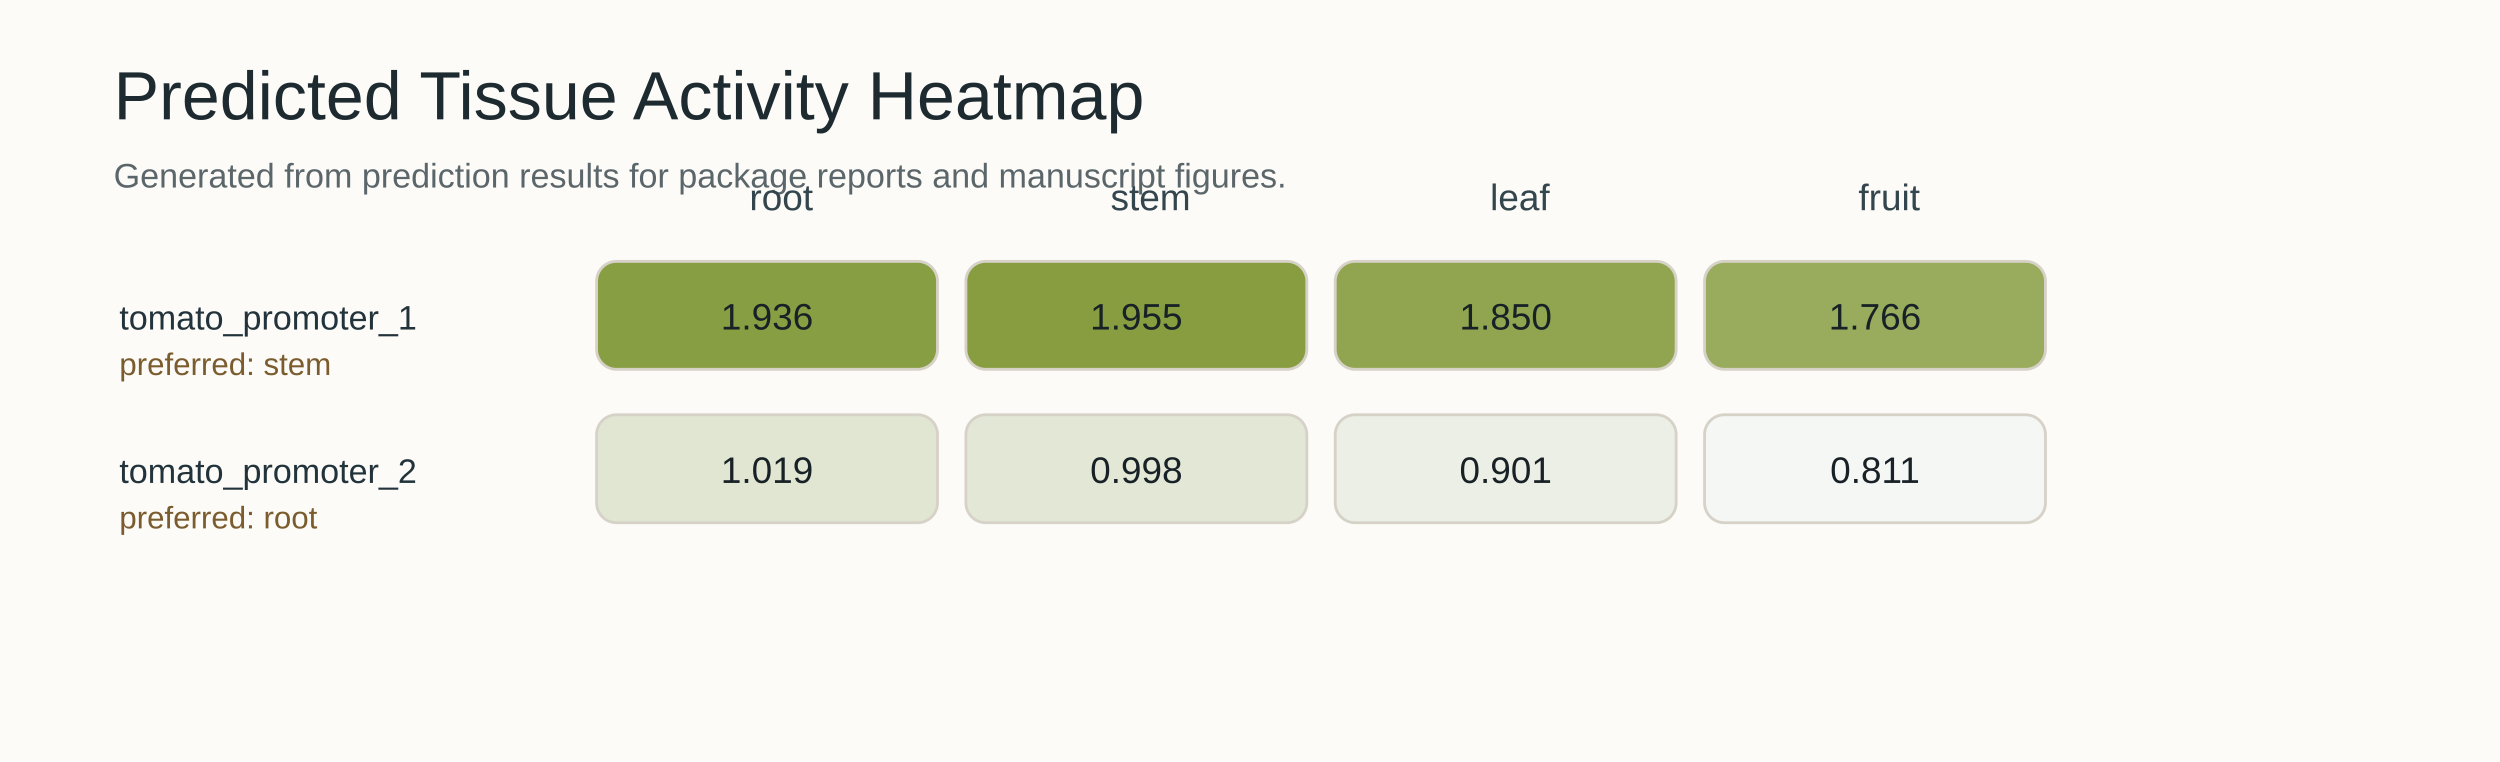
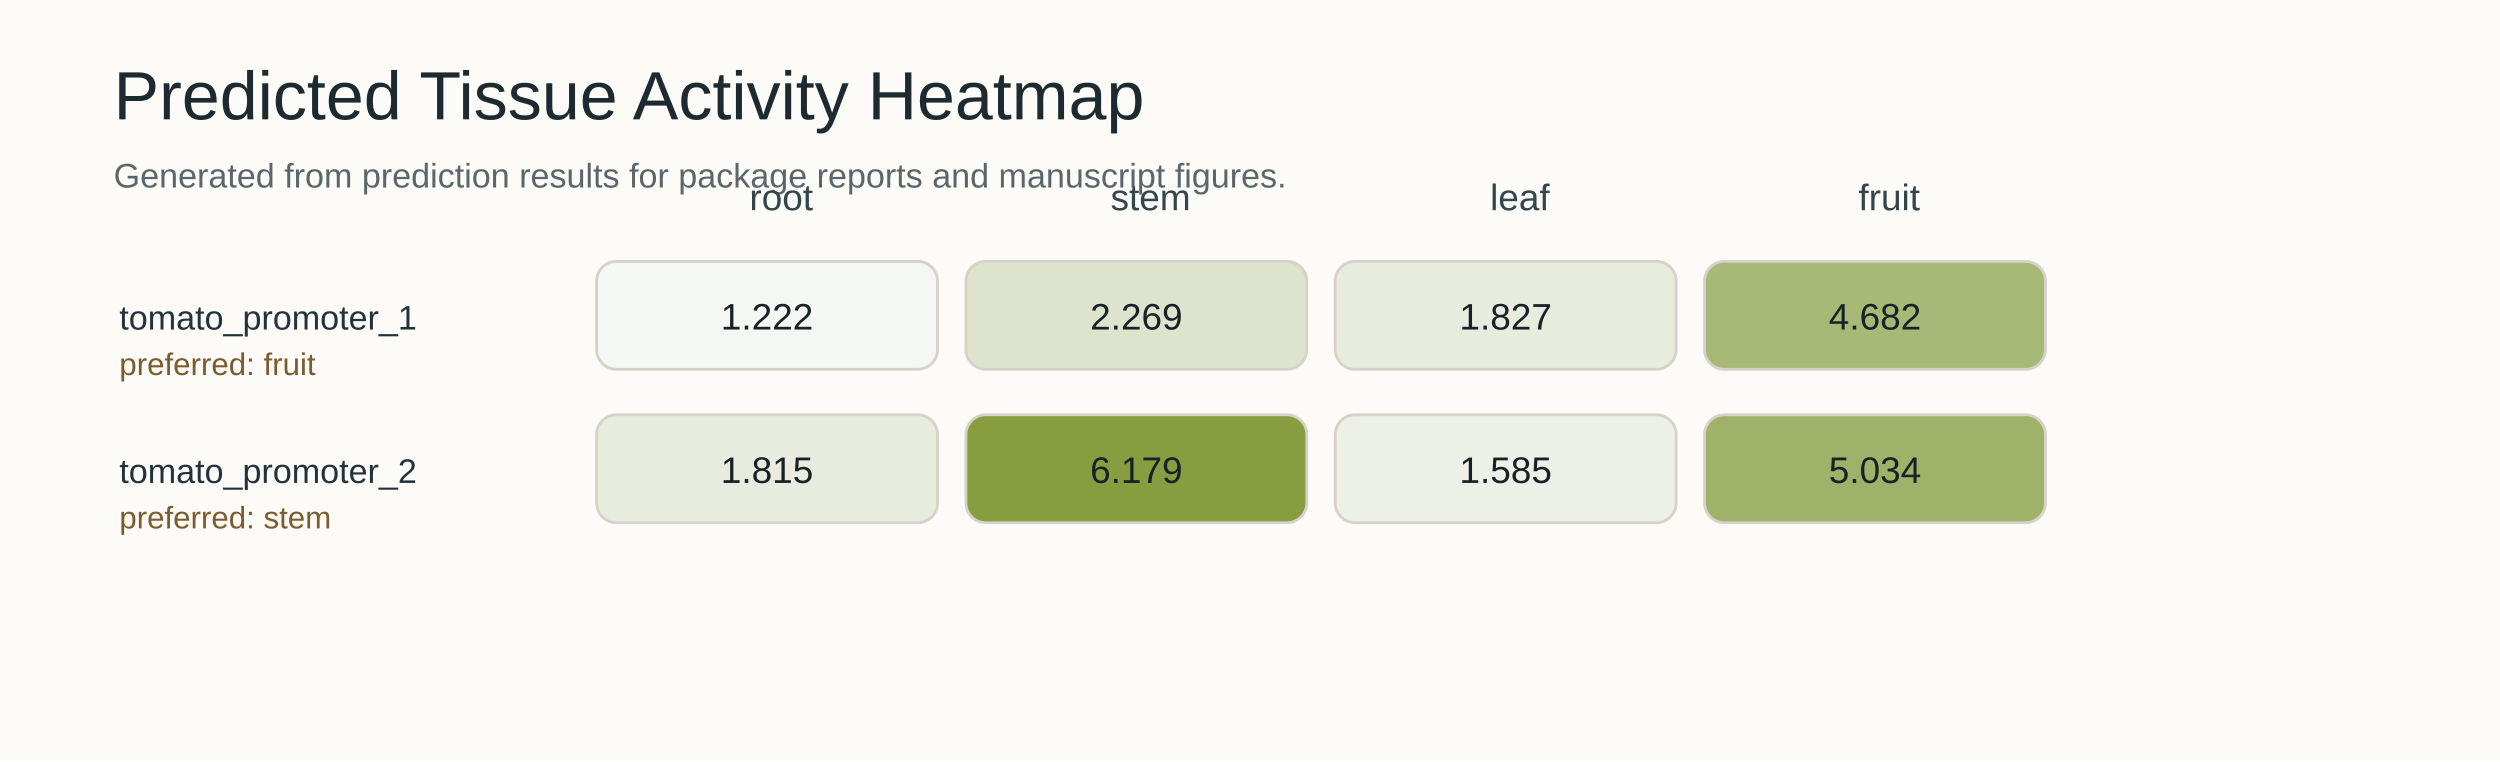
<svg xmlns="http://www.w3.org/2000/svg" width="880" height="268" viewBox="0 0 880 268" role="img">
  <rect width="100%" height="100%" fill="#fcfbf7" />
  <text x="40" y="42" font-size="24" font-family="Arial, sans-serif" fill="#1d2a2f">Predicted Tissue Activity Heatmap</text>
  <text x="40" y="66" font-size="12" font-family="Arial, sans-serif" fill="#5b666b">Generated from prediction results for package reports and manuscript figures.</text>
  <text x="275.0" y="74" text-anchor="middle" font-size="13" font-family="Arial, sans-serif" fill="#33454d">root</text>
  <text x="405.0" y="74" text-anchor="middle" font-size="13" font-family="Arial, sans-serif" fill="#33454d">stem</text>
  <text x="535.0" y="74" text-anchor="middle" font-size="13" font-family="Arial, sans-serif" fill="#33454d">leaf</text>
  <text x="665.0" y="74" text-anchor="middle" font-size="13" font-family="Arial, sans-serif" fill="#33454d">fruit</text>
  <text x="42" y="116" font-size="12" font-family="Arial, sans-serif" fill="#22333b">tomato_promoter_1</text>
-   <text x="42" y="132" font-size="11" font-family="Arial, sans-serif" fill="#7a5c2e">preferred: stem</text>
-   <rect x="210" y="92" width="120" height="38" rx="7" fill="rgb(136,158,66)" stroke="#d7d2c8" />
-   <text x="270.0" y="116" text-anchor="middle" font-size="13" font-family="Arial, sans-serif" fill="#182126">1.936</text>
-   <rect x="340" y="92" width="120" height="38" rx="7" fill="rgb(135,157,64)" stroke="#d7d2c8" />
-   <text x="400.0" y="116" text-anchor="middle" font-size="13" font-family="Arial, sans-serif" fill="#182126">1.955</text>
-   <rect x="470" y="92" width="120" height="38" rx="7" fill="rgb(145,165,80)" stroke="#d7d2c8" />
-   <text x="530.0" y="116" text-anchor="middle" font-size="13" font-family="Arial, sans-serif" fill="#182126">1.850</text>
-   <rect x="600" y="92" width="120" height="38" rx="7" fill="rgb(153,171,93)" stroke="#d7d2c8" />
-   <text x="660.0" y="116" text-anchor="middle" font-size="13" font-family="Arial, sans-serif" fill="#182126">1.766</text>
+   <text x="42" y="132" font-size="11" font-family="Arial, sans-serif" fill="#7a5c2e">preferred: fruit</text>
+   <rect x="210" y="92" width="120" height="38" rx="7" fill="rgb(245,247,244)" stroke="#d7d2c8" />
+   <text x="270.0" y="116" text-anchor="middle" font-size="13" font-family="Arial, sans-serif" fill="#182126">1.222</text>
+   <rect x="340" y="92" width="120" height="38" rx="7" fill="rgb(221,227,205)" stroke="#d7d2c8" />
+   <text x="400.0" y="116" text-anchor="middle" font-size="13" font-family="Arial, sans-serif" fill="#182126">2.269</text>
+   <rect x="470" y="92" width="120" height="38" rx="7" fill="rgb(231,236,222)" stroke="#d7d2c8" />
+   <text x="530.0" y="116" text-anchor="middle" font-size="13" font-family="Arial, sans-serif" fill="#182126">1.827</text>
+   <rect x="600" y="92" width="120" height="38" rx="7" fill="rgb(168,184,118)" stroke="#d7d2c8" />
+   <text x="660.0" y="116" text-anchor="middle" font-size="13" font-family="Arial, sans-serif" fill="#182126">4.682</text>
  <text x="42" y="170" font-size="12" font-family="Arial, sans-serif" fill="#22333b">tomato_promoter_2</text>
-   <text x="42" y="186" font-size="11" font-family="Arial, sans-serif" fill="#7a5c2e">preferred: root</text>
-   <rect x="210" y="146" width="120" height="38" rx="7" fill="rgb(225,230,211)" stroke="#d7d2c8" />
-   <text x="270.0" y="170" text-anchor="middle" font-size="13" font-family="Arial, sans-serif" fill="#182126">1.019</text>
-   <rect x="340" y="146" width="120" height="38" rx="7" fill="rgb(227,232,214)" stroke="#d7d2c8" />
-   <text x="400.0" y="170" text-anchor="middle" font-size="13" font-family="Arial, sans-serif" fill="#182126">0.998</text>
-   <rect x="470" y="146" width="120" height="38" rx="7" fill="rgb(236,239,229)" stroke="#d7d2c8" />
-   <text x="530.0" y="170" text-anchor="middle" font-size="13" font-family="Arial, sans-serif" fill="#182126">0.901</text>
-   <rect x="600" y="146" width="120" height="38" rx="7" fill="rgb(245,247,244)" stroke="#d7d2c8" />
-   <text x="660.0" y="170" text-anchor="middle" font-size="13" font-family="Arial, sans-serif" fill="#182126">0.811</text>
+   <text x="42" y="186" font-size="11" font-family="Arial, sans-serif" fill="#7a5c2e">preferred: stem</text>
+   <rect x="210" y="146" width="120" height="38" rx="7" fill="rgb(231,236,222)" stroke="#d7d2c8" />
+   <text x="270.0" y="170" text-anchor="middle" font-size="13" font-family="Arial, sans-serif" fill="#182126">1.815</text>
+   <rect x="340" y="146" width="120" height="38" rx="7" fill="rgb(135,157,64)" stroke="#d7d2c8" />
+   <text x="400.0" y="170" text-anchor="middle" font-size="13" font-family="Arial, sans-serif" fill="#182126">6.179</text>
+   <rect x="470" y="146" width="120" height="38" rx="7" fill="rgb(236,240,230)" stroke="#d7d2c8" />
+   <text x="530.0" y="170" text-anchor="middle" font-size="13" font-family="Arial, sans-serif" fill="#182126">1.585</text>
+   <rect x="600" y="146" width="120" height="38" rx="7" fill="rgb(160,177,105)" stroke="#d7d2c8" />
+   <text x="660.0" y="170" text-anchor="middle" font-size="13" font-family="Arial, sans-serif" fill="#182126">5.034</text>
</svg>
